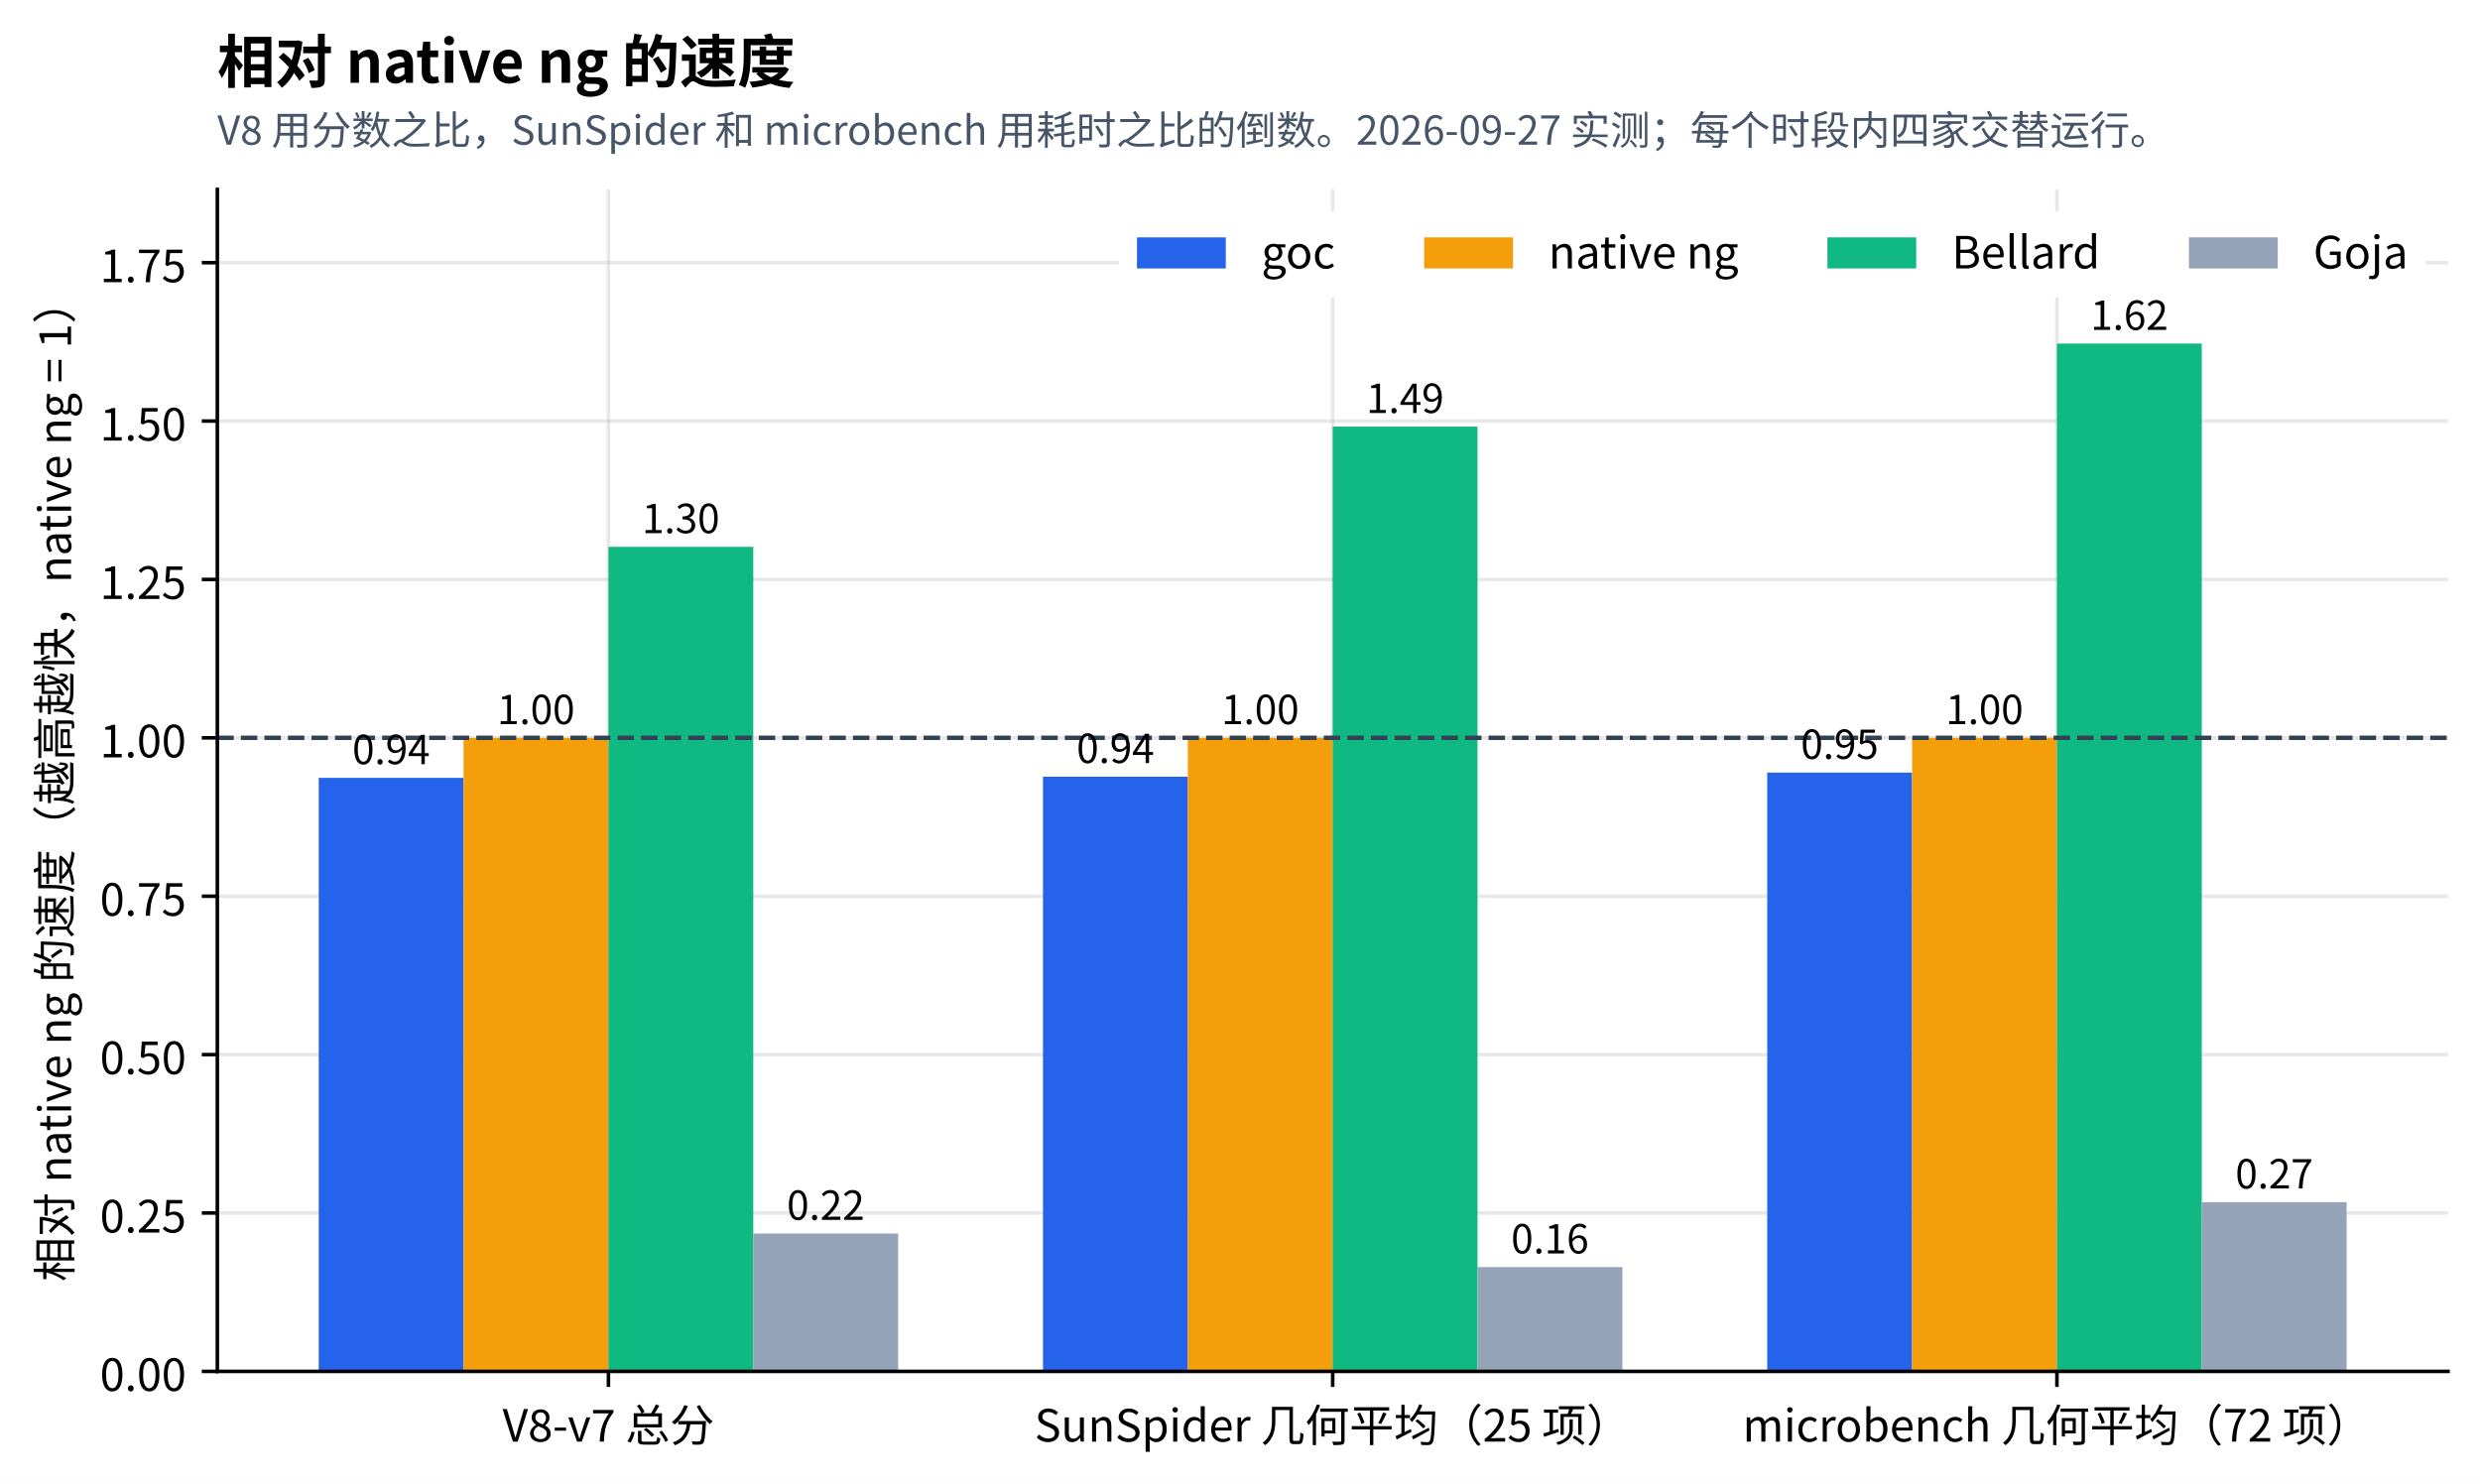
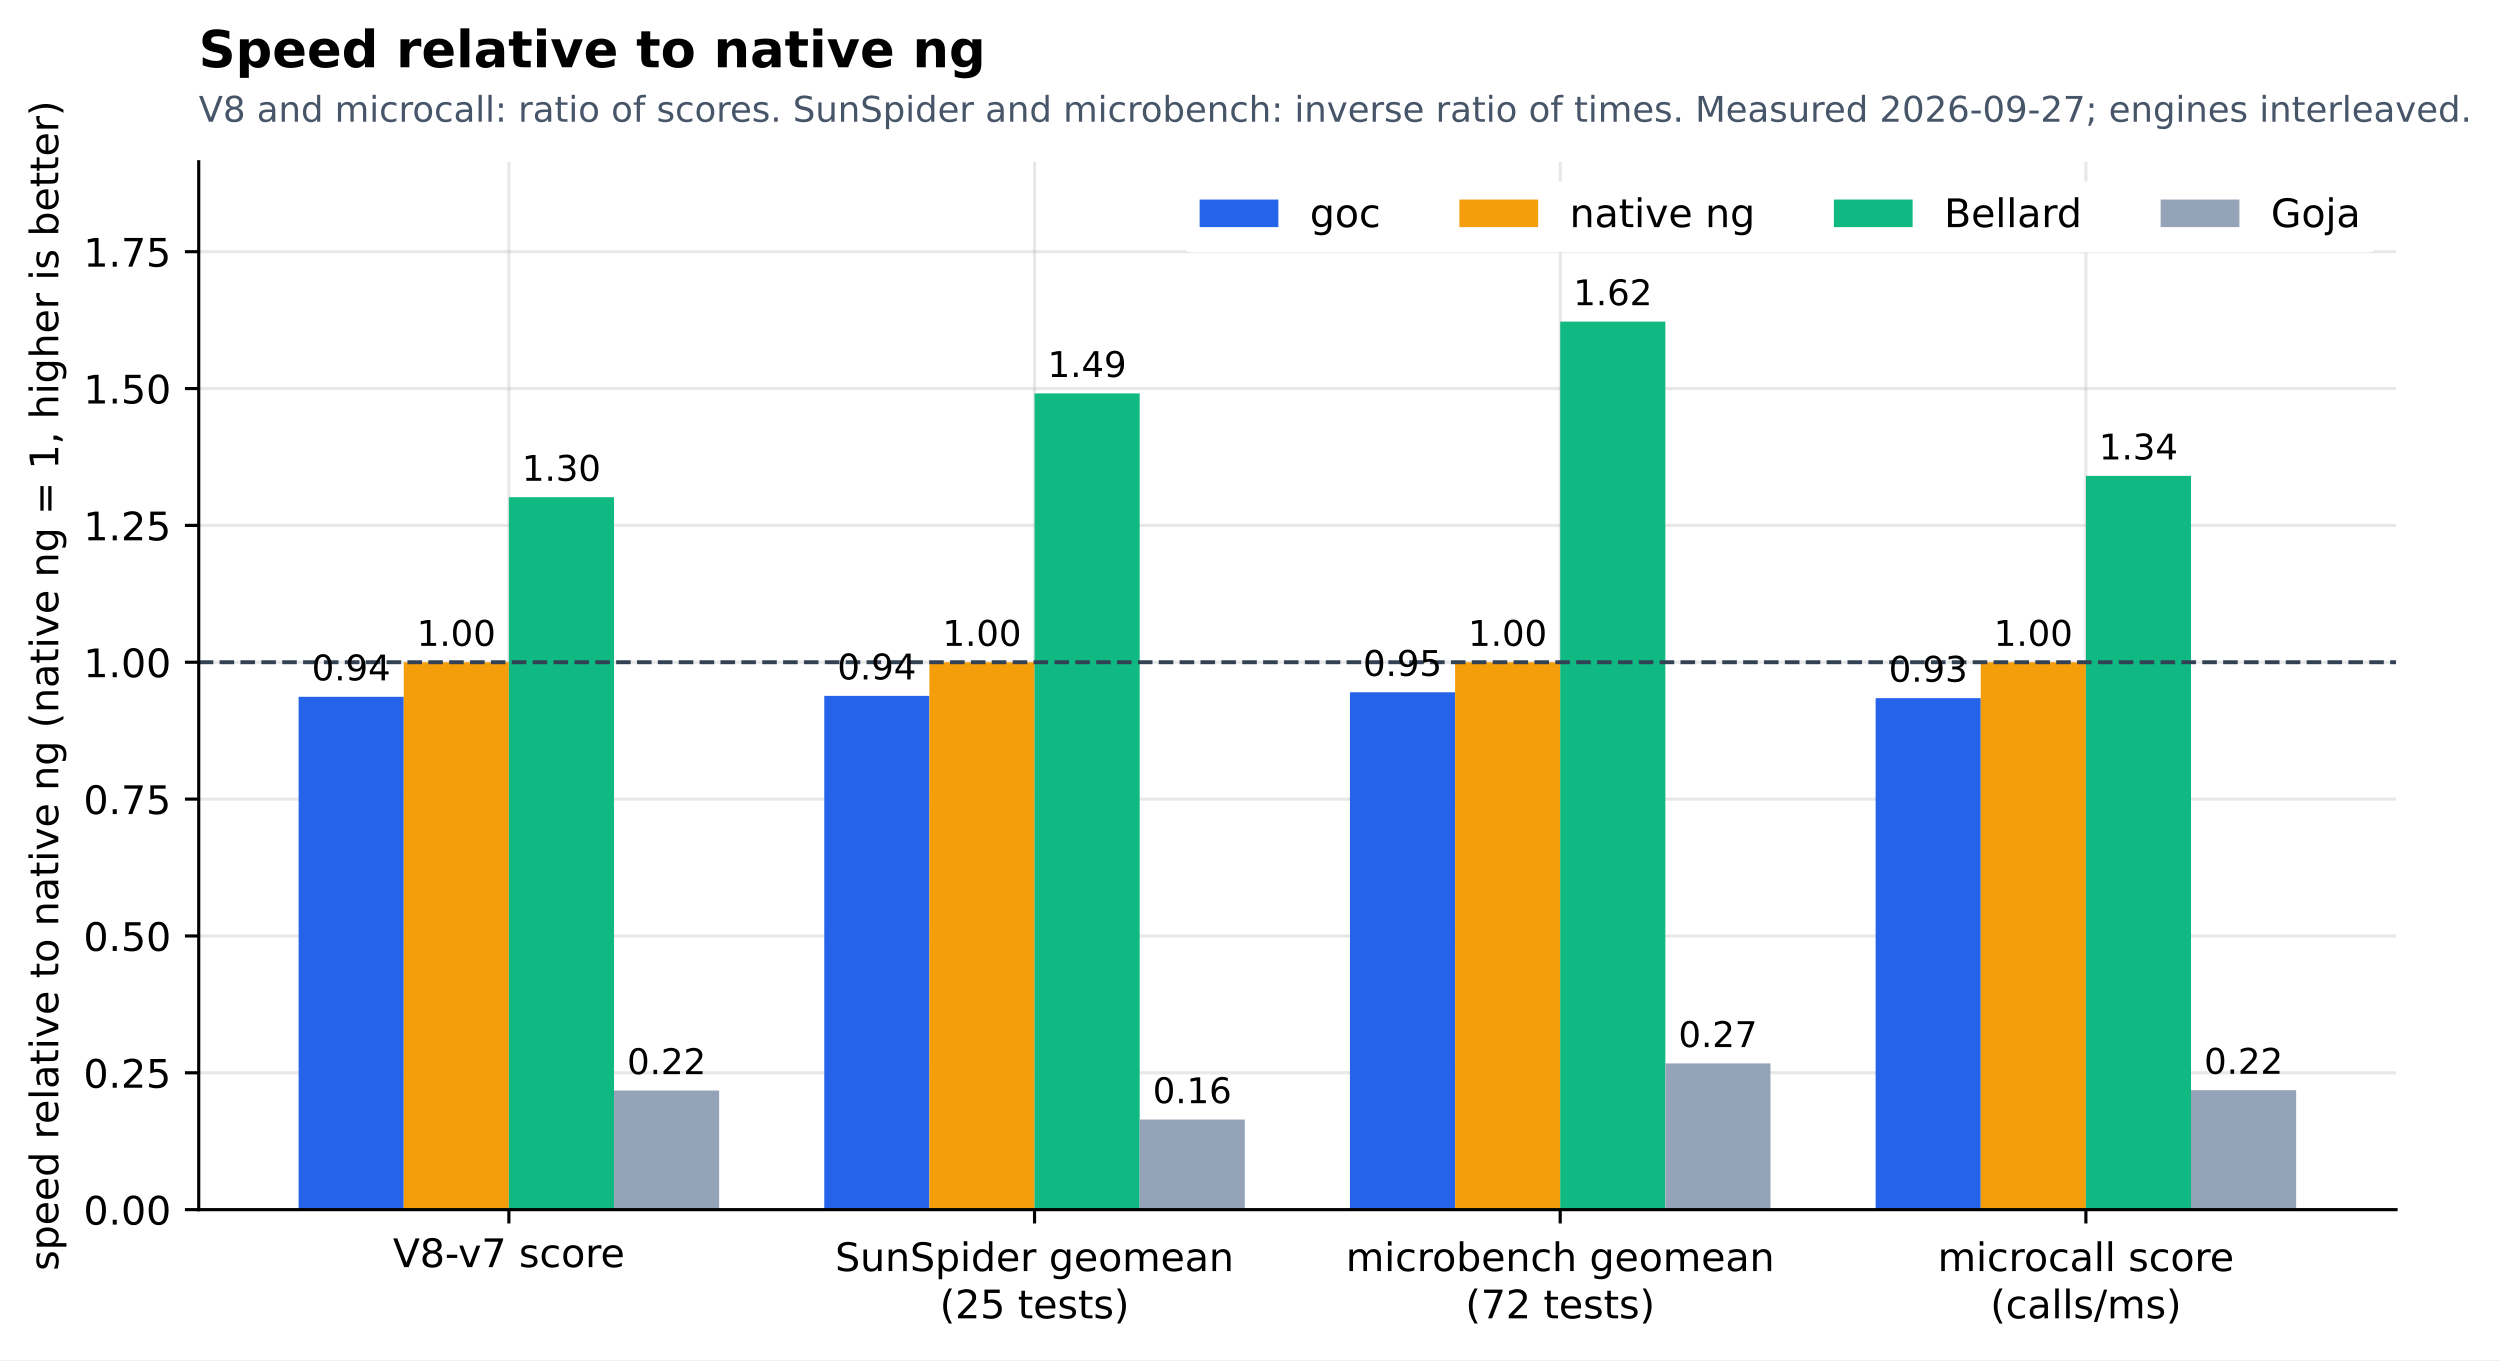
- <svg xmlns="http://www.w3.org/2000/svg" xmlns:xlink="http://www.w3.org/1999/xlink" width="558.33pt" height="334.043pt" viewBox="0 0 558.33 334.043" version="1.1">
+ <svg xmlns="http://www.w3.org/2000/svg" xmlns:xlink="http://www.w3.org/1999/xlink" width="634.87pt" height="345.395pt" viewBox="0 0 634.87 345.395" version="1.1">
  <defs>
    <style type="text/css">*{stroke-linejoin: round; stroke-linecap: butt}</style>
  </defs>
  <g id="figure_1">
    <g id="patch_1">
-       <path d="M 0 334.043  L 558.33 334.043  L 558.33 -0  L 0 -0  z " style="fill: #ffffff" />
+       <path d="M 0 345.395  L 634.87 345.395  L 634.87 0  L 0 0  z " style="fill: #ffffff" />
    </g>
    <g id="axes_1">
      <g id="patch_2">
-         <path d="M 48.93 308.752  L 551.13 308.752  L 551.13 42.64  L 48.93 42.64  z " style="fill: #ffffff" />
+         <path d="M 50.466 307.19  L 608.466 307.19  L 608.466 41.078  L 50.466 41.078  z " style="fill: #ffffff" />
      </g>
      <g id="matplotlib.axis_1">
        <g id="xtick_1">
          <g id="line2d_1">
-             <path d="M 136.978 308.752  L 136.978 42.64  " clip-path="url(#p6685f0bd41)" style="fill: none; stroke: #b0b0b0; stroke-opacity: 0.3; stroke-width: 0.8; stroke-linecap: square" />
+             <path d="M 129.227 307.19  L 129.227 41.078  " clip-path="url(#p00831c6c8c)" style="fill: none; stroke: #b0b0b0; stroke-opacity: 0.3; stroke-width: 0.8; stroke-linecap: square" />
          </g>
          <g id="line2d_2">
            <defs>
-               <path id="m84fa9f8354" d="M 0 0  L 0 3.5  " style="stroke: #000000; stroke-width: 0.8" />
+               <path id="m5a86e44af5" d="M 0 0  L 0 3.5  " style="stroke: #000000; stroke-width: 0.8" />
            </defs>
            <g>
-               <use xlink:href="#m84fa9f8354" x="136.978" y="308.752" style="stroke: #000000; stroke-width: 0.8" />
+               <use xlink:href="#m5a86e44af5" x="129.227" y="307.19" style="stroke: #000000; stroke-width: 0.8" />
            </g>
          </g>
          <g id="text_1">
-             <text style="font-size: 10px; font-family: 'Noto Sans CJK SC', 'DejaVu Sans'; text-anchor: middle" x="136.978" y="324.552" transform="rotate(-0 136.9777 324.552)">V8-v7 总分</text>
+             <text style="font-size: 10px; font-family: 'DejaVu Sans'; text-anchor: middle" x="129.227" y="321.788" transform="rotate(-0 129.2272 321.7876)">V8-v7 score</text>
          </g>
        </g>
        <g id="xtick_2">
          <g id="line2d_3">
-             <path d="M 300.03 308.752  L 300.03 42.64  " clip-path="url(#p6685f0bd41)" style="fill: none; stroke: #b0b0b0; stroke-opacity: 0.3; stroke-width: 0.8; stroke-linecap: square" />
+             <path d="M 262.72 307.19  L 262.72 41.078  " clip-path="url(#p00831c6c8c)" style="fill: none; stroke: #b0b0b0; stroke-opacity: 0.3; stroke-width: 0.8; stroke-linecap: square" />
          </g>
          <g id="line2d_4">
            <g>
-               <use xlink:href="#m84fa9f8354" x="300.03" y="308.752" style="stroke: #000000; stroke-width: 0.8" />
+               <use xlink:href="#m5a86e44af5" x="262.72" y="307.19" style="stroke: #000000; stroke-width: 0.8" />
            </g>
          </g>
          <g id="text_2">
-             <text style="font-size: 10px; font-family: 'Noto Sans CJK SC', 'DejaVu Sans'; text-anchor: middle" x="300.03" y="324.552" transform="rotate(-0 300.0297 324.552)">SunSpider 几何平均（25 项）</text>
+             <text style="font-size: 10px; font-family: 'DejaVu Sans'" transform="translate(212.0856 322.7894)">SunSpider geomean</text>
+             <text style="font-size: 10px; font-family: 'DejaVu Sans'" transform="translate(238.6606 334.7913)">(25 tests)</text>
          </g>
        </g>
        <g id="xtick_3">
          <g id="line2d_5">
-             <path d="M 463.082 308.752  L 463.082 42.64  " clip-path="url(#p6685f0bd41)" style="fill: none; stroke: #b0b0b0; stroke-opacity: 0.3; stroke-width: 0.8; stroke-linecap: square" />
+             <path d="M 396.213 307.19  L 396.213 41.078  " clip-path="url(#p00831c6c8c)" style="fill: none; stroke: #b0b0b0; stroke-opacity: 0.3; stroke-width: 0.8; stroke-linecap: square" />
          </g>
          <g id="line2d_6">
            <g>
-               <use xlink:href="#m84fa9f8354" x="463.082" y="308.752" style="stroke: #000000; stroke-width: 0.8" />
+               <use xlink:href="#m5a86e44af5" x="396.213" y="307.19" style="stroke: #000000; stroke-width: 0.8" />
            </g>
          </g>
          <g id="text_3">
-             <text style="font-size: 10px; font-family: 'Noto Sans CJK SC', 'DejaVu Sans'; text-anchor: middle" x="463.082" y="324.552" transform="rotate(-0 463.0816 324.552)">microbench 几何平均（72 项）</text>
+             <text style="font-size: 10px; font-family: 'DejaVu Sans'" transform="translate(341.7831 322.7894)">microbench geomean</text>
+             <text style="font-size: 10px; font-family: 'DejaVu Sans'" transform="translate(372.1534 334.7913)">(72 tests)</text>
+           </g>
+         </g>
+         <g id="xtick_4">
+           <g id="line2d_7">
+             <path d="M 529.706 307.19  L 529.706 41.078  " clip-path="url(#p00831c6c8c)" style="fill: none; stroke: #b0b0b0; stroke-opacity: 0.3; stroke-width: 0.8; stroke-linecap: square" />
+           </g>
+           <g id="line2d_8">
+             <g>
+               <use xlink:href="#m5a86e44af5" x="529.706" y="307.19" style="stroke: #000000; stroke-width: 0.8" />
+             </g>
+           </g>
+           <g id="text_4">
+             <text style="font-size: 10px; font-family: 'DejaVu Sans'" transform="translate(492.0767 322.7894)">microcall score</text>
+             <text style="font-size: 10px; font-family: 'DejaVu Sans'" transform="translate(505.4486 334.7921)">(calls/ms)</text>
          </g>
        </g>
      </g>
      <g id="matplotlib.axis_2">
        <g id="ytick_1">
-           <g id="line2d_7">
-             <path d="M 48.93 308.752  L 551.13 308.752  " clip-path="url(#p6685f0bd41)" style="fill: none; stroke: #b0b0b0; stroke-opacity: 0.3; stroke-width: 0.8; stroke-linecap: square" />
-           </g>
-           <g id="line2d_8">
+           <g id="line2d_9">
+             <path d="M 50.466 307.19  L 608.466 307.19  " clip-path="url(#p00831c6c8c)" style="fill: none; stroke: #b0b0b0; stroke-opacity: 0.3; stroke-width: 0.8; stroke-linecap: square" />
+           </g>
+           <g id="line2d_10">
            <defs>
-               <path id="mf34c1c5b02" d="M 0 0  L -3.5 0  " style="stroke: #000000; stroke-width: 0.8" />
+               <path id="m3a567fa8a1" d="M 0 0  L -3.5 0  " style="stroke: #000000; stroke-width: 0.8" />
            </defs>
            <g>
-               <use xlink:href="#mf34c1c5b02" x="48.93" y="308.752" style="stroke: #000000; stroke-width: 0.8" />
-             </g>
-           </g>
-           <g id="text_4">
-             <text style="font-size: 10px; font-family: 'Noto Sans CJK SC', 'DejaVu Sans'; text-anchor: end" x="41.93" y="313.152" transform="rotate(-0 41.92969 313.152)">0.00</text>
+               <use xlink:href="#m3a567fa8a1" x="50.466" y="307.19" style="stroke: #000000; stroke-width: 0.8" />
+             </g>
+           </g>
+           <g id="text_5">
+             <text style="font-size: 10px; font-family: 'DejaVu Sans'; text-anchor: end" x="43.466" y="310.989" transform="rotate(-0 43.46641 310.9888)">0.00</text>
          </g>
        </g>
        <g id="ytick_2">
-           <g id="line2d_9">
-             <path d="M 48.93 273.092  L 551.13 273.092  " clip-path="url(#p6685f0bd41)" style="fill: none; stroke: #b0b0b0; stroke-opacity: 0.3; stroke-width: 0.8; stroke-linecap: square" />
-           </g>
-           <g id="line2d_10">
-             <g>
-               <use xlink:href="#mf34c1c5b02" x="48.93" y="273.092" style="stroke: #000000; stroke-width: 0.8" />
-             </g>
-           </g>
-           <g id="text_5">
-             <text style="font-size: 10px; font-family: 'Noto Sans CJK SC', 'DejaVu Sans'; text-anchor: end" x="41.93" y="277.492" transform="rotate(-0 41.92969 277.4922)">0.25</text>
+           <g id="line2d_11">
+             <path d="M 50.466 272.437  L 608.466 272.437  " clip-path="url(#p00831c6c8c)" style="fill: none; stroke: #b0b0b0; stroke-opacity: 0.3; stroke-width: 0.8; stroke-linecap: square" />
+           </g>
+           <g id="line2d_12">
+             <g>
+               <use xlink:href="#m3a567fa8a1" x="50.466" y="272.437" style="stroke: #000000; stroke-width: 0.8" />
+             </g>
+           </g>
+           <g id="text_6">
+             <text style="font-size: 10px; font-family: 'DejaVu Sans'; text-anchor: end" x="43.466" y="276.236" transform="rotate(-0 43.46641 276.2357)">0.25</text>
          </g>
        </g>
        <g id="ytick_3">
-           <g id="line2d_11">
-             <path d="M 48.93 237.432  L 551.13 237.432  " clip-path="url(#p6685f0bd41)" style="fill: none; stroke: #b0b0b0; stroke-opacity: 0.3; stroke-width: 0.8; stroke-linecap: square" />
-           </g>
-           <g id="line2d_12">
-             <g>
-               <use xlink:href="#mf34c1c5b02" x="48.93" y="237.432" style="stroke: #000000; stroke-width: 0.8" />
-             </g>
-           </g>
-           <g id="text_6">
-             <text style="font-size: 10px; font-family: 'Noto Sans CJK SC', 'DejaVu Sans'; text-anchor: end" x="41.93" y="241.832" transform="rotate(-0 41.92969 241.8325)">0.50</text>
+           <g id="line2d_13">
+             <path d="M 50.466 237.684  L 608.466 237.684  " clip-path="url(#p00831c6c8c)" style="fill: none; stroke: #b0b0b0; stroke-opacity: 0.3; stroke-width: 0.8; stroke-linecap: square" />
+           </g>
+           <g id="line2d_14">
+             <g>
+               <use xlink:href="#m3a567fa8a1" x="50.466" y="237.684" style="stroke: #000000; stroke-width: 0.8" />
+             </g>
+           </g>
+           <g id="text_7">
+             <text style="font-size: 10px; font-family: 'DejaVu Sans'; text-anchor: end" x="43.466" y="241.483" transform="rotate(-0 43.46641 241.4825)">0.50</text>
          </g>
        </g>
        <g id="ytick_4">
-           <g id="line2d_13">
-             <path d="M 48.93 201.773  L 551.13 201.773  " clip-path="url(#p6685f0bd41)" style="fill: none; stroke: #b0b0b0; stroke-opacity: 0.3; stroke-width: 0.8; stroke-linecap: square" />
-           </g>
-           <g id="line2d_14">
-             <g>
-               <use xlink:href="#mf34c1c5b02" x="48.93" y="201.773" style="stroke: #000000; stroke-width: 0.8" />
-             </g>
-           </g>
-           <g id="text_7">
-             <text style="font-size: 10px; font-family: 'Noto Sans CJK SC', 'DejaVu Sans'; text-anchor: end" x="41.93" y="206.173" transform="rotate(-0 41.92969 206.1727)">0.75</text>
+           <g id="line2d_15">
+             <path d="M 50.466 202.931  L 608.466 202.931  " clip-path="url(#p00831c6c8c)" style="fill: none; stroke: #b0b0b0; stroke-opacity: 0.3; stroke-width: 0.8; stroke-linecap: square" />
+           </g>
+           <g id="line2d_16">
+             <g>
+               <use xlink:href="#m3a567fa8a1" x="50.466" y="202.931" style="stroke: #000000; stroke-width: 0.8" />
+             </g>
+           </g>
+           <g id="text_8">
+             <text style="font-size: 10px; font-family: 'DejaVu Sans'; text-anchor: end" x="43.466" y="206.729" transform="rotate(-0 43.46641 206.7294)">0.75</text>
          </g>
        </g>
        <g id="ytick_5">
-           <g id="line2d_15">
-             <path d="M 48.93 166.113  L 551.13 166.113  " clip-path="url(#p6685f0bd41)" style="fill: none; stroke: #b0b0b0; stroke-opacity: 0.3; stroke-width: 0.8; stroke-linecap: square" />
-           </g>
-           <g id="line2d_16">
-             <g>
-               <use xlink:href="#mf34c1c5b02" x="48.93" y="166.113" style="stroke: #000000; stroke-width: 0.8" />
-             </g>
-           </g>
-           <g id="text_8">
-             <text style="font-size: 10px; font-family: 'Noto Sans CJK SC', 'DejaVu Sans'; text-anchor: end" x="41.93" y="170.513" transform="rotate(-0 41.92969 170.513)">1.00</text>
+           <g id="line2d_17">
+             <path d="M 50.466 168.177  L 608.466 168.177  " clip-path="url(#p00831c6c8c)" style="fill: none; stroke: #b0b0b0; stroke-opacity: 0.3; stroke-width: 0.8; stroke-linecap: square" />
+           </g>
+           <g id="line2d_18">
+             <g>
+               <use xlink:href="#m3a567fa8a1" x="50.466" y="168.177" style="stroke: #000000; stroke-width: 0.8" />
+             </g>
+           </g>
+           <g id="text_9">
+             <text style="font-size: 10px; font-family: 'DejaVu Sans'; text-anchor: end" x="43.466" y="171.976" transform="rotate(-0 43.46641 171.9762)">1.00</text>
          </g>
        </g>
        <g id="ytick_6">
-           <g id="line2d_17">
-             <path d="M 48.93 130.453  L 551.13 130.453  " clip-path="url(#p6685f0bd41)" style="fill: none; stroke: #b0b0b0; stroke-opacity: 0.3; stroke-width: 0.8; stroke-linecap: square" />
-           </g>
-           <g id="line2d_18">
-             <g>
-               <use xlink:href="#mf34c1c5b02" x="48.93" y="130.453" style="stroke: #000000; stroke-width: 0.8" />
-             </g>
-           </g>
-           <g id="text_9">
-             <text style="font-size: 10px; font-family: 'Noto Sans CJK SC', 'DejaVu Sans'; text-anchor: end" x="41.93" y="134.853" transform="rotate(-0 41.92969 134.8532)">1.25</text>
+           <g id="line2d_19">
+             <path d="M 50.466 133.424  L 608.466 133.424  " clip-path="url(#p00831c6c8c)" style="fill: none; stroke: #b0b0b0; stroke-opacity: 0.3; stroke-width: 0.8; stroke-linecap: square" />
+           </g>
+           <g id="line2d_20">
+             <g>
+               <use xlink:href="#m3a567fa8a1" x="50.466" y="133.424" style="stroke: #000000; stroke-width: 0.8" />
+             </g>
+           </g>
+           <g id="text_10">
+             <text style="font-size: 10px; font-family: 'DejaVu Sans'; text-anchor: end" x="43.466" y="137.223" transform="rotate(-0 43.46641 137.2231)">1.25</text>
          </g>
        </g>
        <g id="ytick_7">
-           <g id="line2d_19">
-             <path d="M 48.93 94.793  L 551.13 94.793  " clip-path="url(#p6685f0bd41)" style="fill: none; stroke: #b0b0b0; stroke-opacity: 0.3; stroke-width: 0.8; stroke-linecap: square" />
-           </g>
-           <g id="line2d_20">
-             <g>
-               <use xlink:href="#mf34c1c5b02" x="48.93" y="94.793" style="stroke: #000000; stroke-width: 0.8" />
-             </g>
-           </g>
-           <g id="text_10">
-             <text style="font-size: 10px; font-family: 'Noto Sans CJK SC', 'DejaVu Sans'; text-anchor: end" x="41.93" y="99.193" transform="rotate(-0 41.92969 99.19349)">1.50</text>
+           <g id="line2d_21">
+             <path d="M 50.466 98.671  L 608.466 98.671  " clip-path="url(#p00831c6c8c)" style="fill: none; stroke: #b0b0b0; stroke-opacity: 0.3; stroke-width: 0.8; stroke-linecap: square" />
+           </g>
+           <g id="line2d_22">
+             <g>
+               <use xlink:href="#m3a567fa8a1" x="50.466" y="98.671" style="stroke: #000000; stroke-width: 0.8" />
+             </g>
+           </g>
+           <g id="text_11">
+             <text style="font-size: 10px; font-family: 'DejaVu Sans'; text-anchor: end" x="43.466" y="102.47" transform="rotate(-0 43.46641 102.4699)">1.50</text>
          </g>
        </g>
        <g id="ytick_8">
-           <g id="line2d_21">
-             <path d="M 48.93 59.134  L 551.13 59.134  " clip-path="url(#p6685f0bd41)" style="fill: none; stroke: #b0b0b0; stroke-opacity: 0.3; stroke-width: 0.8; stroke-linecap: square" />
-           </g>
-           <g id="line2d_22">
-             <g>
-               <use xlink:href="#mf34c1c5b02" x="48.93" y="59.134" style="stroke: #000000; stroke-width: 0.8" />
-             </g>
-           </g>
-           <g id="text_11">
-             <text style="font-size: 10px; font-family: 'Noto Sans CJK SC', 'DejaVu Sans'; text-anchor: end" x="41.93" y="63.534" transform="rotate(-0 41.92969 63.53374)">1.75</text>
-           </g>
-         </g>
-         <g id="text_12">
-           <text style="font-size: 10px; font-family: 'Noto Sans CJK SC', 'DejaVu Sans'; text-anchor: middle" x="16" y="175.696" transform="rotate(-90 16 175.696)">相对 native ng 的速度（越高越快，native ng = 1）</text>
+           <g id="line2d_23">
+             <path d="M 50.466 63.918  L 608.466 63.918  " clip-path="url(#p00831c6c8c)" style="fill: none; stroke: #b0b0b0; stroke-opacity: 0.3; stroke-width: 0.8; stroke-linecap: square" />
+           </g>
+           <g id="line2d_24">
+             <g>
+               <use xlink:href="#m3a567fa8a1" x="50.466" y="63.918" style="stroke: #000000; stroke-width: 0.8" />
+             </g>
+           </g>
+           <g id="text_12">
+             <text style="font-size: 10px; font-family: 'DejaVu Sans'; text-anchor: end" x="43.466" y="67.717" transform="rotate(-0 43.46641 67.71677)">1.75</text>
+           </g>
+         </g>
+         <g id="text_13">
+           <text style="font-size: 10px; font-family: 'DejaVu Sans'; text-anchor: middle" x="14.798" y="174.134" transform="rotate(-90 14.79844 174.134)">speed relative to native ng (native ng = 1, higher is better)</text>
        </g>
      </g>
      <g id="patch_3">
-         <path d="M 71.757 308.752  L 104.367 308.752  L 104.367 175.117  L 71.757 175.117  z " clip-path="url(#p6685f0bd41)" style="fill: #2563eb" />
+         <path d="M 75.83 307.19  L 102.529 307.19  L 102.529 176.952  L 75.83 176.952  z " clip-path="url(#p00831c6c8c)" style="fill: #2563eb" />
      </g>
      <g id="patch_4">
-         <path d="M 234.809 308.752  L 267.419 308.752  L 267.419 174.864  L 234.809 174.864  z " clip-path="url(#p6685f0bd41)" style="fill: #2563eb" />
+         <path d="M 209.323 307.19  L 236.021 307.19  L 236.021 176.706  L 209.323 176.706  z " clip-path="url(#p00831c6c8c)" style="fill: #2563eb" />
      </g>
      <g id="patch_5">
-         <path d="M 397.861 308.752  L 430.471 308.752  L 430.471 173.94  L 397.861 173.94  z " clip-path="url(#p6685f0bd41)" style="fill: #2563eb" />
+         <path d="M 342.816 307.19  L 369.514 307.19  L 369.514 175.805  L 342.816 175.805  z " clip-path="url(#p00831c6c8c)" style="fill: #2563eb" />
      </g>
      <g id="patch_6">
-         <path d="M 104.367 308.752  L 136.978 308.752  L 136.978 166.113  L 104.367 166.113  z " clip-path="url(#p6685f0bd41)" style="fill: #f59e0b" />
+         <path d="M 476.309 307.19  L 503.007 307.19  L 503.007 177.289  L 476.309 177.289  z " clip-path="url(#p00831c6c8c)" style="fill: #2563eb" />
      </g>
      <g id="patch_7">
-         <path d="M 267.419 308.752  L 300.03 308.752  L 300.03 166.113  L 267.419 166.113  z " clip-path="url(#p6685f0bd41)" style="fill: #f59e0b" />
+         <path d="M 102.529 307.19  L 129.227 307.19  L 129.227 168.177  L 102.529 168.177  z " clip-path="url(#p00831c6c8c)" style="fill: #f59e0b" />
      </g>
      <g id="patch_8">
-         <path d="M 430.471 308.752  L 463.082 308.752  L 463.082 166.113  L 430.471 166.113  z " clip-path="url(#p6685f0bd41)" style="fill: #f59e0b" />
+         <path d="M 236.021 307.19  L 262.72 307.19  L 262.72 168.177  L 236.021 168.177  z " clip-path="url(#p00831c6c8c)" style="fill: #f59e0b" />
      </g>
      <g id="patch_9">
-         <path d="M 136.978 308.752  L 169.588 308.752  L 169.588 123.108  L 136.978 123.108  z " clip-path="url(#p6685f0bd41)" style="fill: #10b981" />
+         <path d="M 369.514 307.19  L 396.213 307.19  L 396.213 168.177  L 369.514 168.177  z " clip-path="url(#p00831c6c8c)" style="fill: #f59e0b" />
      </g>
      <g id="patch_10">
-         <path d="M 300.03 308.752  L 332.64 308.752  L 332.64 96.054  L 300.03 96.054  z " clip-path="url(#p6685f0bd41)" style="fill: #10b981" />
+         <path d="M 503.007 307.19  L 529.706 307.19  L 529.706 168.177  L 503.007 168.177  z " clip-path="url(#p00831c6c8c)" style="fill: #f59e0b" />
      </g>
      <g id="patch_11">
-         <path d="M 463.082 308.752  L 495.692 308.752  L 495.692 77.35  L 463.082 77.35  z " clip-path="url(#p6685f0bd41)" style="fill: #10b981" />
+         <path d="M 129.227 307.19  L 155.926 307.19  L 155.926 126.266  L 129.227 126.266  z " clip-path="url(#p00831c6c8c)" style="fill: #10b981" />
      </g>
      <g id="patch_12">
-         <path d="M 169.588 308.752  L 202.199 308.752  L 202.199 277.713  L 169.588 277.713  z " clip-path="url(#p6685f0bd41)" style="fill: #94a3b8" />
+         <path d="M 262.72 307.19  L 289.419 307.19  L 289.419 99.9  L 262.72 99.9  z " clip-path="url(#p00831c6c8c)" style="fill: #10b981" />
      </g>
      <g id="patch_13">
-         <path d="M 332.64 308.752  L 365.25 308.752  L 365.25 285.276  L 332.64 285.276  z " clip-path="url(#p6685f0bd41)" style="fill: #94a3b8" />
+         <path d="M 396.213 307.19  L 422.911 307.19  L 422.911 81.671  L 396.213 81.671  z " clip-path="url(#p00831c6c8c)" style="fill: #10b981" />
      </g>
      <g id="patch_14">
-         <path d="M 495.692 308.752  L 528.302 308.752  L 528.302 270.648  L 495.692 270.648  z " clip-path="url(#p6685f0bd41)" style="fill: #94a3b8" />
-       </g>
-       <g id="line2d_23">
-         <path d="M 48.93 166.113  L 551.13 166.113  " clip-path="url(#p6685f0bd41)" style="fill: none; stroke-dasharray: 3.7,1.6; stroke-dashoffset: 0; stroke: #334155" />
+         <path d="M 529.706 307.19  L 556.404 307.19  L 556.404 120.843  L 529.706 120.843  z " clip-path="url(#p00831c6c8c)" style="fill: #10b981" />
      </g>
      <g id="patch_15">
-         <path d="M 48.93 308.752  L 48.93 42.64  " style="fill: none; stroke: #000000; stroke-width: 0.8; stroke-linejoin: miter; stroke-linecap: square" />
+         <path d="M 155.926 307.19  L 182.624 307.19  L 182.624 276.94  L 155.926 276.94  z " clip-path="url(#p00831c6c8c)" style="fill: #94a3b8" />
      </g>
      <g id="patch_16">
-         <path d="M 48.93 308.752  L 551.13 308.752  " style="fill: none; stroke: #000000; stroke-width: 0.8; stroke-linejoin: miter; stroke-linecap: square" />
-       </g>
-       <g id="text_13">
-         <text style="font-size: 9px; font-family: 'Noto Sans CJK SC', 'DejaVu Sans'; text-anchor: middle" x="88.062" y="172.037" transform="rotate(-0 88.06216 172.0368)">0.94</text>
+         <path d="M 289.419 307.19  L 316.117 307.19  L 316.117 284.311  L 289.419 284.311  z " clip-path="url(#p00831c6c8c)" style="fill: #94a3b8" />
+       </g>
+       <g id="patch_17">
+         <path d="M 422.911 307.19  L 449.61 307.19  L 449.61 270.055  L 422.911 270.055  z " clip-path="url(#p00831c6c8c)" style="fill: #94a3b8" />
+       </g>
+       <g id="patch_18">
+         <path d="M 556.404 307.19  L 583.103 307.19  L 583.103 276.858  L 556.404 276.858  z " clip-path="url(#p00831c6c8c)" style="fill: #94a3b8" />
+       </g>
+       <g id="line2d_25">
+         <path d="M 50.466 168.177  L 608.466 168.177  " clip-path="url(#p00831c6c8c)" style="fill: none; stroke-dasharray: 3.7,1.6; stroke-dashoffset: 0; stroke: #334155" />
+       </g>
+       <g id="patch_19">
+         <path d="M 50.466 307.19  L 50.466 41.078  " style="fill: none; stroke: #000000; stroke-width: 0.8; stroke-linejoin: miter; stroke-linecap: square" />
+       </g>
+       <g id="patch_20">
+         <path d="M 50.466 307.19  L 608.466 307.19  " style="fill: none; stroke: #000000; stroke-width: 0.8; stroke-linejoin: miter; stroke-linecap: square" />
      </g>
      <g id="text_14">
-         <text style="font-size: 9px; font-family: 'Noto Sans CJK SC', 'DejaVu Sans'; text-anchor: middle" x="251.114" y="171.784" transform="rotate(-0 251.1141 171.7837)">0.94</text>
+         <text style="font-size: 9px; font-family: 'DejaVu Sans'; text-anchor: middle" x="89.179" y="172.79" transform="rotate(-0 89.17933 172.7902)">0.94</text>
      </g>
      <g id="text_15">
-         <text style="font-size: 9px; font-family: 'Noto Sans CJK SC', 'DejaVu Sans'; text-anchor: middle" x="414.166" y="170.86" transform="rotate(-0 414.1661 170.8598)">0.95</text>
+         <text style="font-size: 9px; font-family: 'DejaVu Sans'; text-anchor: middle" x="222.672" y="172.543" transform="rotate(-0 222.6721 172.5435)">0.94</text>
      </g>
      <g id="text_16">
-         <text style="font-size: 9px; font-family: 'Noto Sans CJK SC', 'DejaVu Sans'; text-anchor: middle" x="120.673" y="163.033" transform="rotate(-0 120.6725 163.033)">1.00</text>
+         <text style="font-size: 9px; font-family: 'DejaVu Sans'; text-anchor: middle" x="356.165" y="171.643" transform="rotate(-0 356.165 171.6431)">0.95</text>
      </g>
      <g id="text_17">
-         <text style="font-size: 9px; font-family: 'Noto Sans CJK SC', 'DejaVu Sans'; text-anchor: middle" x="283.724" y="163.033" transform="rotate(-0 283.7245 163.033)">1.00</text>
+         <text style="font-size: 9px; font-family: 'DejaVu Sans'; text-anchor: middle" x="489.658" y="173.127" transform="rotate(-0 489.6578 173.127)">0.93</text>
      </g>
      <g id="text_18">
-         <text style="font-size: 9px; font-family: 'Noto Sans CJK SC', 'DejaVu Sans'; text-anchor: middle" x="446.776" y="163.033" transform="rotate(-0 446.7764 163.033)">1.00</text>
+         <text style="font-size: 9px; font-family: 'DejaVu Sans'; text-anchor: middle" x="115.878" y="164.015" transform="rotate(-0 115.8779 164.0153)">1.00</text>
      </g>
      <g id="text_19">
-         <text style="font-size: 9px; font-family: 'Noto Sans CJK SC', 'DejaVu Sans'; text-anchor: middle" x="153.283" y="120.028" transform="rotate(-0 153.2829 120.028)">1.30</text>
+         <text style="font-size: 9px; font-family: 'DejaVu Sans'; text-anchor: middle" x="249.371" y="164.015" transform="rotate(-0 249.3707 164.0153)">1.00</text>
      </g>
      <g id="text_20">
-         <text style="font-size: 9px; font-family: 'Noto Sans CJK SC', 'DejaVu Sans'; text-anchor: middle" x="316.335" y="92.974" transform="rotate(-0 316.3349 92.97407)">1.49</text>
+         <text style="font-size: 9px; font-family: 'DejaVu Sans'; text-anchor: middle" x="382.864" y="164.015" transform="rotate(-0 382.8635 164.0153)">1.00</text>
      </g>
      <g id="text_21">
-         <text style="font-size: 9px; font-family: 'Noto Sans CJK SC', 'DejaVu Sans'; text-anchor: middle" x="479.387" y="74.27" transform="rotate(-0 479.3868 74.27026)">1.62</text>
+         <text style="font-size: 9px; font-family: 'DejaVu Sans'; text-anchor: middle" x="516.356" y="164.015" transform="rotate(-0 516.3564 164.0153)">1.00</text>
      </g>
      <g id="text_22">
-         <text style="font-size: 9px; font-family: 'Noto Sans CJK SC', 'DejaVu Sans'; text-anchor: middle" x="185.893" y="274.633" transform="rotate(-0 185.8933 274.6326)">0.22</text>
+         <text style="font-size: 9px; font-family: 'DejaVu Sans'; text-anchor: middle" x="142.576" y="122.104" transform="rotate(-0 142.5765 122.1037)">1.30</text>
      </g>
      <g id="text_23">
-         <text style="font-size: 9px; font-family: 'Noto Sans CJK SC', 'DejaVu Sans'; text-anchor: middle" x="348.945" y="282.196" transform="rotate(-0 348.9453 282.1959)">0.16</text>
+         <text style="font-size: 9px; font-family: 'DejaVu Sans'; text-anchor: middle" x="276.069" y="95.738" transform="rotate(-0 276.0693 95.73751)">1.49</text>
      </g>
      <g id="text_24">
-         <text style="font-size: 9px; font-family: 'Noto Sans CJK SC', 'DejaVu Sans'; text-anchor: middle" x="511.997" y="267.568" transform="rotate(-0 511.9972 267.568)">0.27</text>
+         <text style="font-size: 9px; font-family: 'DejaVu Sans'; text-anchor: middle" x="409.562" y="77.509" transform="rotate(-0 409.5621 77.50921)">1.62</text>
      </g>
      <g id="text_25">
-         <text style="font-size: 9px; font-family: 'Noto Sans CJK SC', 'DejaVu Sans'; text-anchor: start; fill: #475569" x="48.93" y="32.578" transform="rotate(-0 48.92969 32.57844)">V8 用分数之比，SunSpider 和 microbench 用耗时之比的倒数。2026-09-27 实测；每个时段内四家交替运行。</text>
+         <text style="font-size: 9px; font-family: 'DejaVu Sans'; text-anchor: middle" x="543.055" y="116.681" transform="rotate(-0 543.0549 116.6809)">1.34</text>
      </g>
      <g id="text_26">
-         <text style="font-weight: 700; font-size: 13px; font-family: 'Noto Sans CJK SC', 'DejaVu Sans'; text-anchor: start" x="48.93" y="18.64" transform="rotate(-0 48.92969 18.64)">相对 native ng 的速度</text>
+         <text style="font-size: 9px; font-family: 'DejaVu Sans'; text-anchor: middle" x="169.275" y="272.778" transform="rotate(-0 169.275 272.7776)">0.22</text>
+       </g>
+       <g id="text_27">
+         <text style="font-size: 9px; font-family: 'DejaVu Sans'; text-anchor: middle" x="302.768" y="280.149" transform="rotate(-0 302.7678 280.1486)">0.16</text>
+       </g>
+       <g id="text_28">
+         <text style="font-size: 9px; font-family: 'DejaVu Sans'; text-anchor: middle" x="436.261" y="265.893" transform="rotate(-0 436.2607 265.8926)">0.27</text>
+       </g>
+       <g id="text_29">
+         <text style="font-size: 9px; font-family: 'DejaVu Sans'; text-anchor: middle" x="569.753" y="272.696" transform="rotate(-0 569.7535 272.6962)">0.22</text>
+       </g>
+       <g id="text_30">
+         <text style="font-size: 9px; font-family: 'DejaVu Sans'; text-anchor: start; fill: #475569" x="50.466" y="30.916" transform="rotate(-0 50.46641 30.91586)">V8 and microcall: ratio of scores. SunSpider and microbench: inverse ratio of times. Measured 2026-09-27; engines interleaved.</text>
+       </g>
+       <g id="text_31">
+         <text style="font-weight: 700; font-size: 13px; font-family: 'DejaVu Sans'; text-anchor: start" x="50.466" y="17.078" transform="rotate(-0 50.46641 17.07797)">Speed relative to native ng</text>
      </g>
      <g id="legend_1">
-         <g id="patch_17">
-           <path d="M 253.967 66.94  L 544.13 66.94  Q 546.13 66.94 546.13 64.94  L 546.13 49.64  Q 546.13 47.64 544.13 47.64  L 253.967 47.64  Q 251.967 47.64 251.967 49.64  L 251.967 64.94  Q 251.967 66.94 253.967 66.94  z " style="fill: #ffffff" />
-         </g>
-         <g id="patch_18">
-           <path d="M 255.967 60.44  L 275.967 60.44  L 275.967 53.44  L 255.967 53.44  z " style="fill: #2563eb" />
-         </g>
-         <g id="text_27">
-           <text style="font-size: 10px; font-family: 'Noto Sans CJK SC', 'DejaVu Sans'; text-anchor: start" x="283.967" y="60.44" transform="rotate(-0 283.9672 60.44)">goc</text>
-         </g>
-         <g id="patch_19">
-           <path d="M 320.617 60.44  L 340.617 60.44  L 340.617 53.44  L 320.617 53.44  z " style="fill: #f59e0b" />
-         </g>
-         <g id="text_28">
-           <text style="font-size: 10px; font-family: 'Noto Sans CJK SC', 'DejaVu Sans'; text-anchor: start" x="348.617" y="60.44" transform="rotate(-0 348.6172 60.44)">native ng</text>
-         </g>
-         <g id="patch_20">
-           <path d="M 411.408 60.44  L 431.408 60.44  L 431.408 53.44  L 411.408 53.44  z " style="fill: #10b981" />
-         </g>
-         <g id="text_29">
-           <text style="font-size: 10px; font-family: 'Noto Sans CJK SC', 'DejaVu Sans'; text-anchor: start" x="439.408" y="60.44" transform="rotate(-0 439.4078 60.44)">Bellard</text>
-         </g>
        <g id="patch_21">
-           <path d="M 492.8 60.44  L 512.8 60.44  L 512.8 53.44  L 492.8 53.44  z " style="fill: #94a3b8" />
-         </g>
-         <g id="text_30">
-           <text style="font-size: 10px; font-family: 'Noto Sans CJK SC', 'DejaVu Sans'; text-anchor: start" x="520.8" y="60.44" transform="rotate(-0 520.8 60.44)">Goja</text>
+           <path d="M 302.645 64.079  L 601.466 64.079  Q 603.466 64.079 603.466 62.079  L 603.466 48.078  Q 603.466 46.078 601.466 46.078  L 302.645 46.078  Q 300.645 46.078 300.645 48.078  L 300.645 62.079  Q 300.645 64.079 302.645 64.079  z " style="fill: #ffffff" />
+         </g>
+         <g id="patch_22">
+           <path d="M 304.645 57.676  L 324.645 57.676  L 324.645 50.676  L 304.645 50.676  z " style="fill: #2563eb" />
+         </g>
+         <g id="text_32">
+           <text style="font-size: 10px; font-family: 'DejaVu Sans'; text-anchor: start" x="332.645" y="57.676" transform="rotate(-0 332.6445 57.67641)">goc</text>
+         </g>
+         <g id="patch_23">
+           <path d="M 370.61 57.676  L 390.61 57.676  L 390.61 50.676  L 370.61 50.676  z " style="fill: #f59e0b" />
+         </g>
+         <g id="text_33">
+           <text style="font-size: 10px; font-family: 'DejaVu Sans'; text-anchor: start" x="398.61" y="57.676" transform="rotate(-0 398.6102 57.67641)">native ng</text>
+         </g>
+         <g id="patch_24">
+           <path d="M 465.71 57.676  L 485.71 57.676  L 485.71 50.676  L 465.71 50.676  z " style="fill: #10b981" />
+         </g>
+         <g id="text_34">
+           <text style="font-size: 10px; font-family: 'DejaVu Sans'; text-anchor: start" x="493.71" y="57.676" transform="rotate(-0 493.7102 57.67641)">Bellard</text>
+         </g>
+         <g id="patch_25">
+           <path d="M 548.693 57.676  L 568.693 57.676  L 568.693 50.676  L 548.693 50.676  z " style="fill: #94a3b8" />
+         </g>
+         <g id="text_35">
+           <text style="font-size: 10px; font-family: 'DejaVu Sans'; text-anchor: start" x="576.693" y="57.676" transform="rotate(-0 576.693 57.67641)">Goja</text>
        </g>
      </g>
    </g>
  </g>
  <defs>
-     <clipPath id="p6685f0bd41">
-       <rect x="48.93" y="42.64" width="502.2" height="266.112" />
+     <clipPath id="p00831c6c8c">
+       <rect x="50.466" y="41.078" width="558" height="266.112" />
    </clipPath>
  </defs>
</svg>
